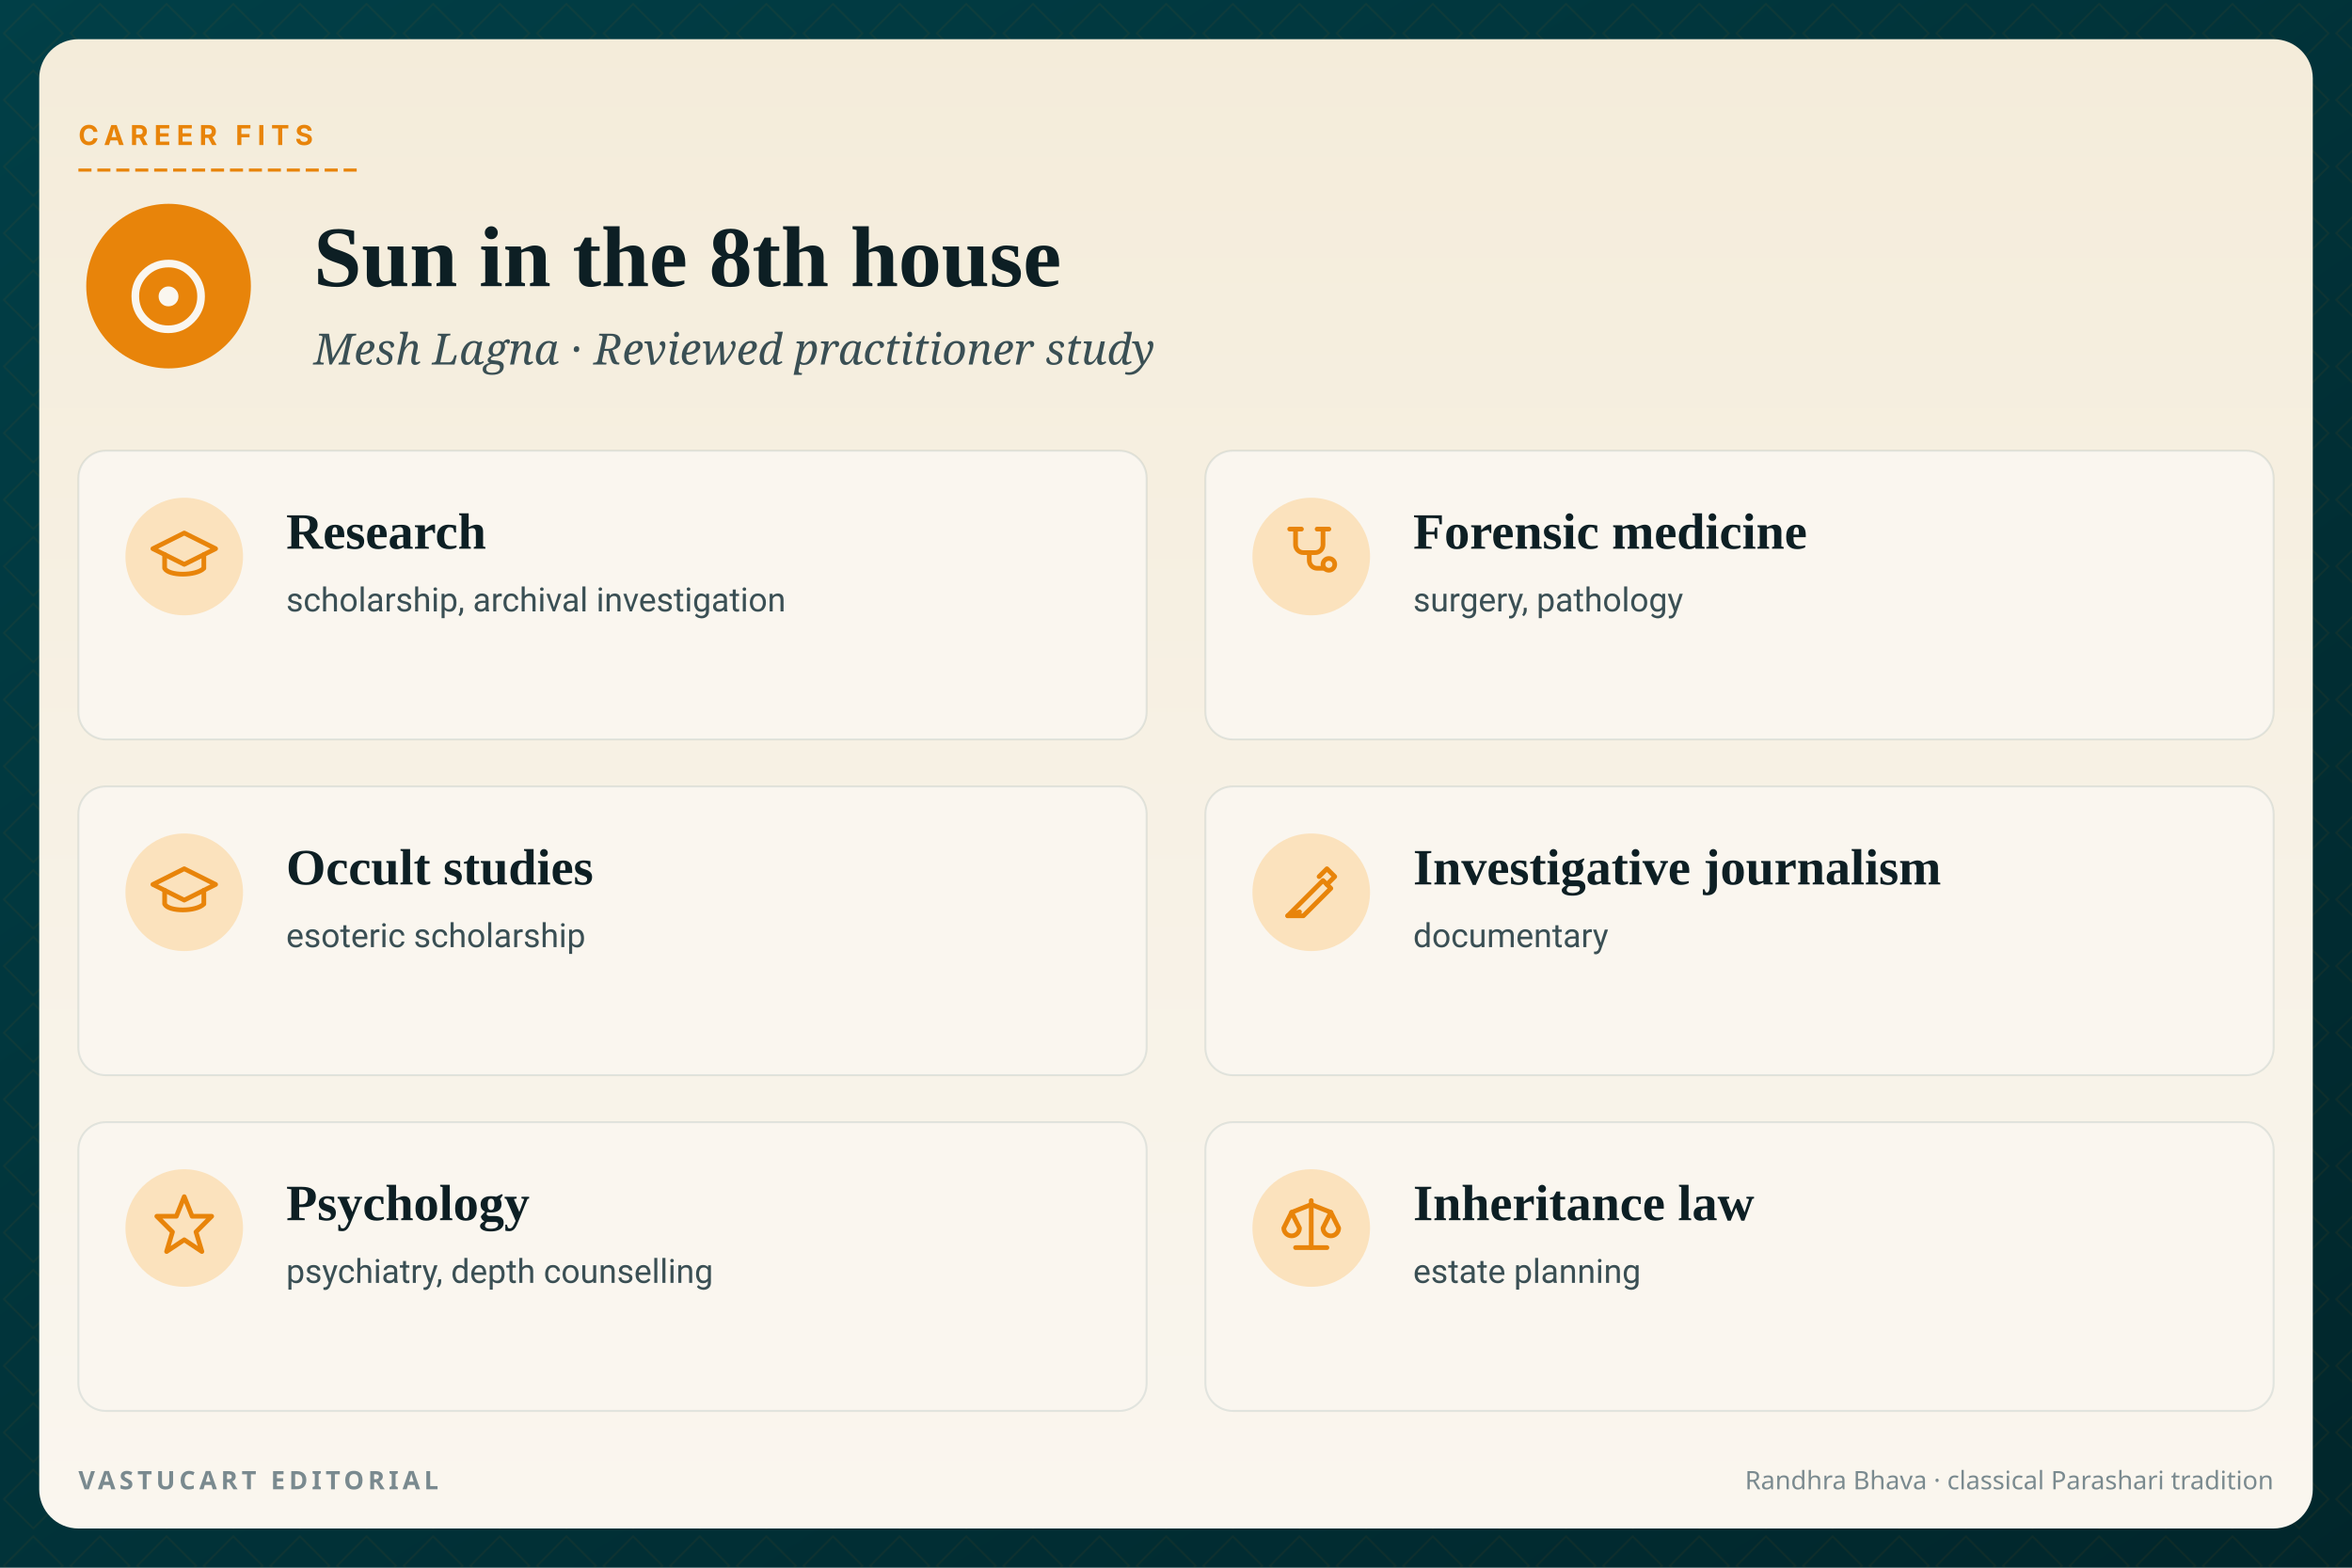
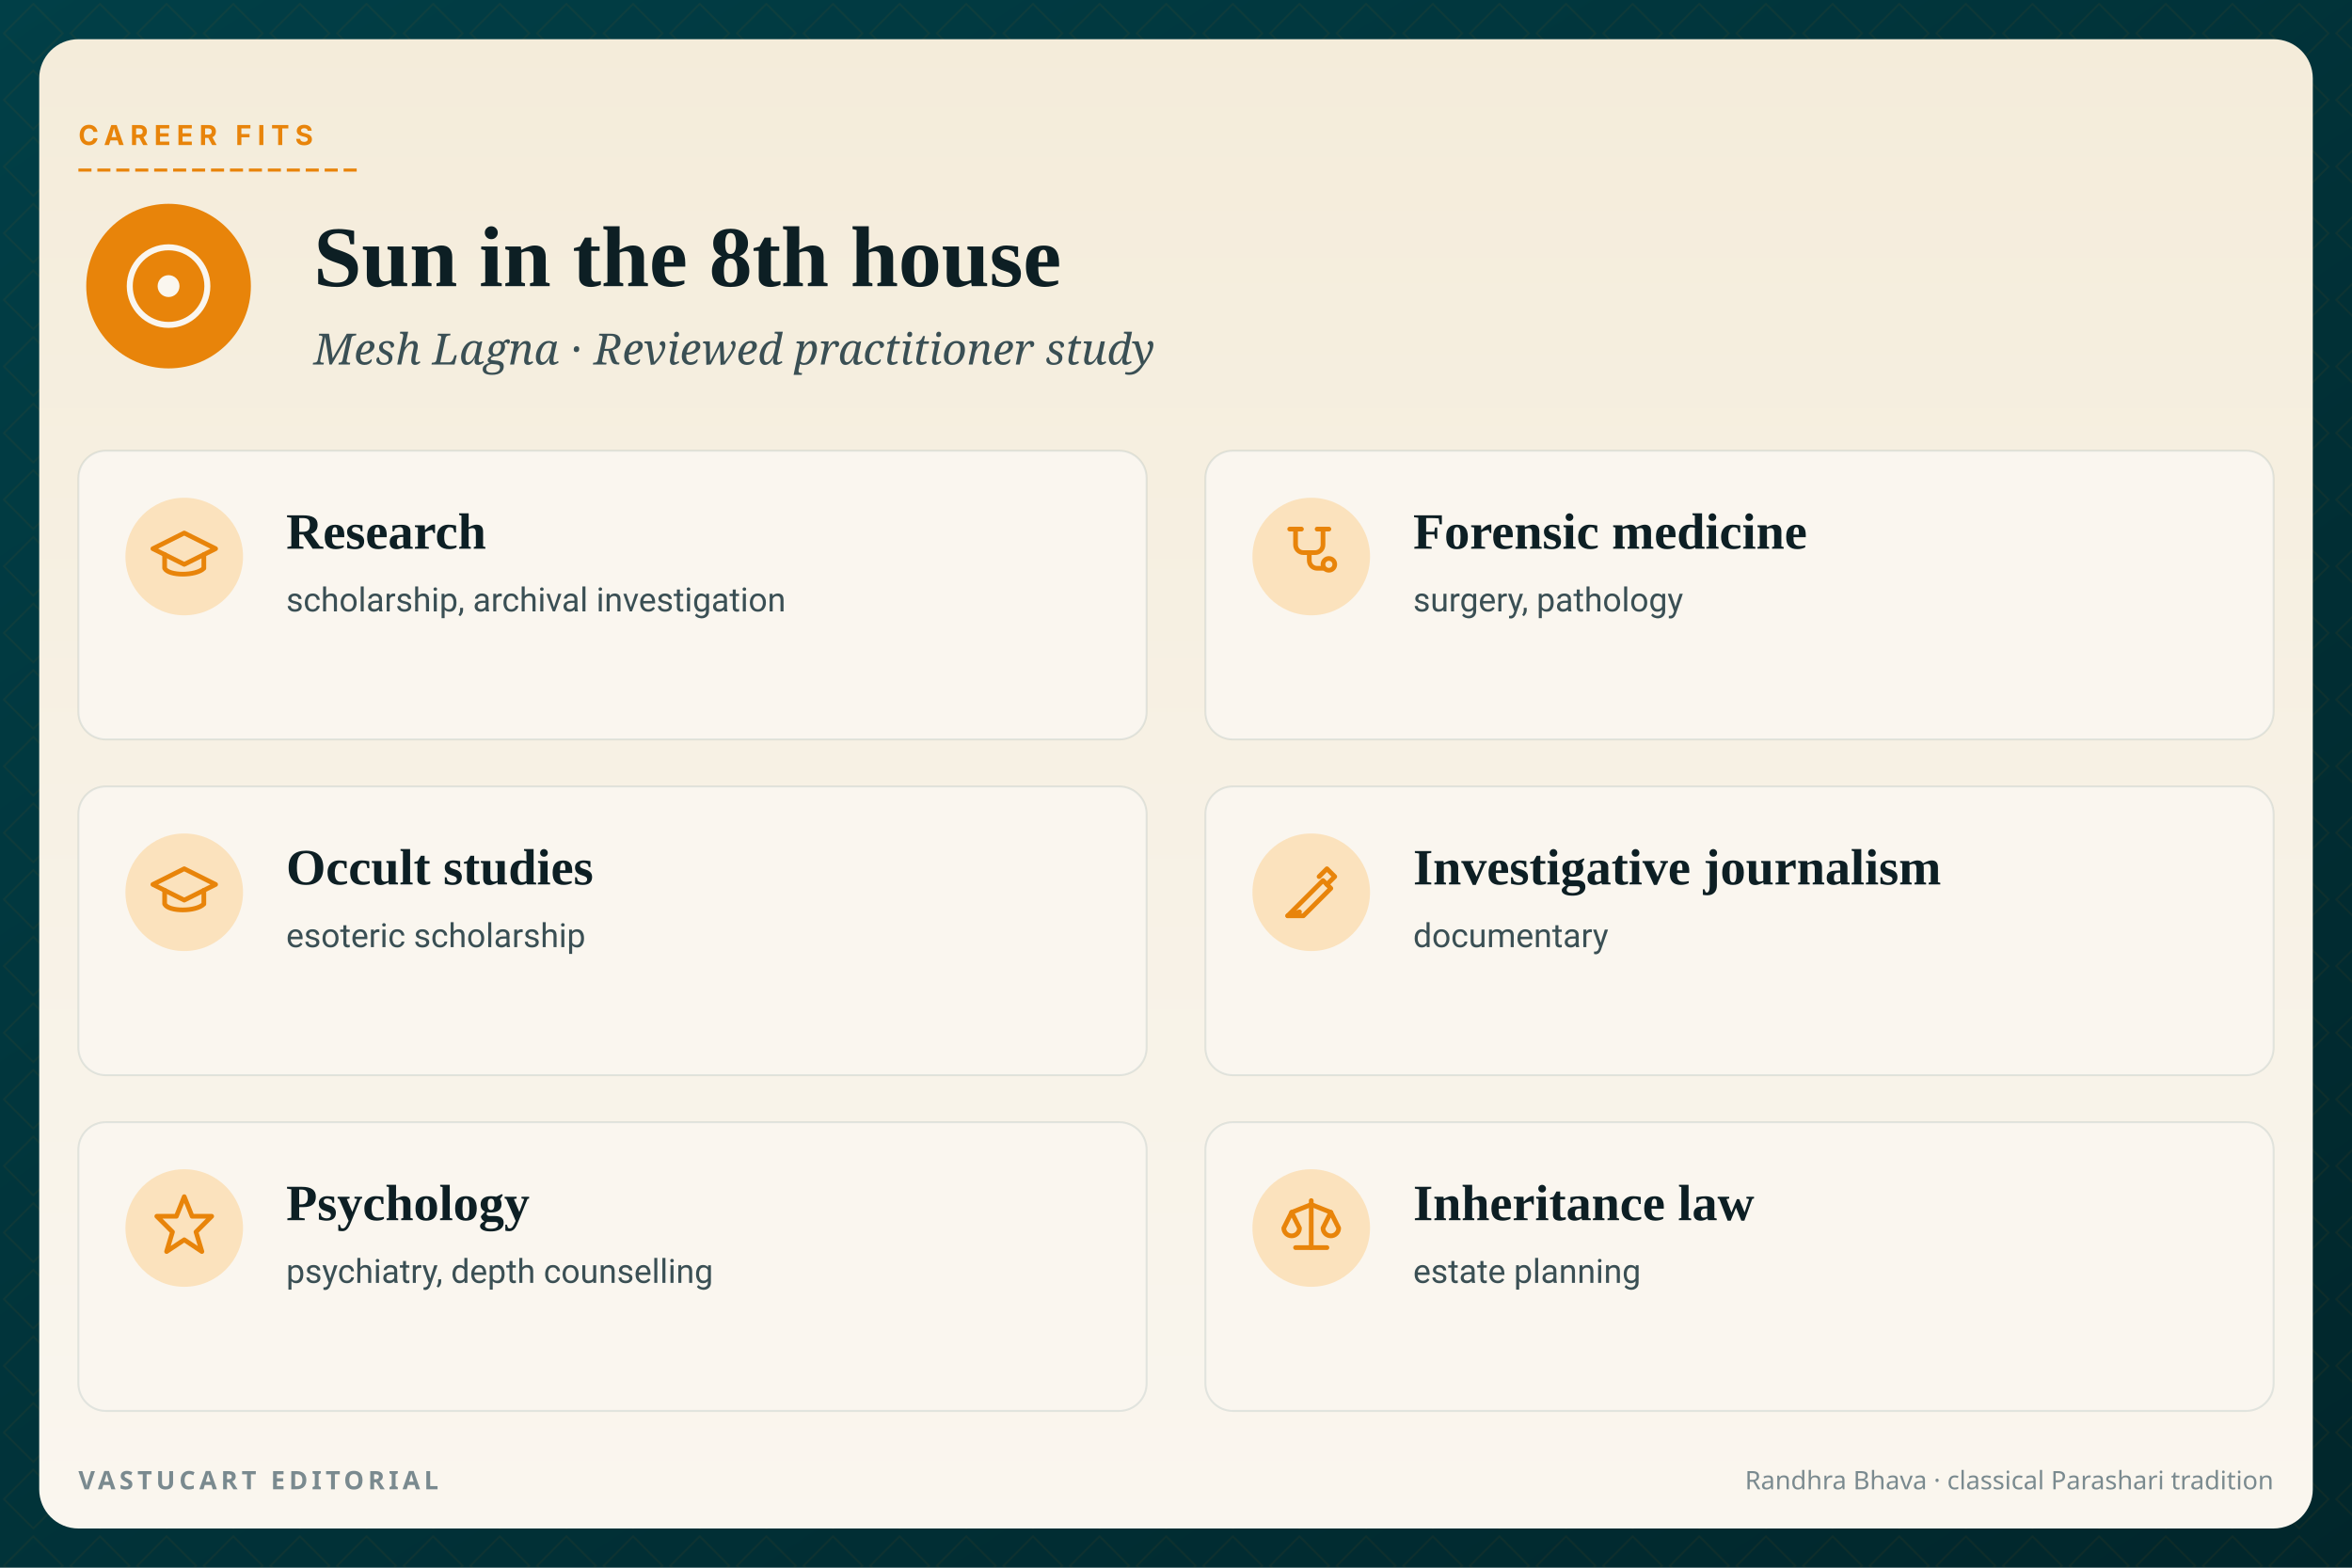
<svg xmlns="http://www.w3.org/2000/svg" viewBox="0 0 1200 800" role="img" aria-label="Sun in 8th house career fits for Mesh Lagna">
  <defs>
    <linearGradient id="bg" x1="0" y1="0" x2="1" y2="1">
      <stop offset="0%" stop-color="#013F47" />
      <stop offset="100%" stop-color="#01262b" />
    </linearGradient>
    <linearGradient id="cardBg" x1="0" y1="0" x2="0" y2="1">
      <stop offset="0%" stop-color="#F4ECDA" />
      <stop offset="100%" stop-color="#faf6ef" />
    </linearGradient>
    <pattern id="diamondPattern" x="0" y="0" width="34" height="34" patternUnits="userSpaceOnUse">
      <path d="M17 2 L32 17 L17 32 L2 17 Z" fill="none" stroke="#e8840a" stroke-opacity="0.06" stroke-width="1" />
    </pattern>
  </defs>
  <rect x="0" y="0" width="1200" height="800" fill="url(#bg)" />
  <rect x="0" y="0" width="1200" height="800" fill="url(#diamondPattern)" />
  <rect x="20" y="20" width="1160" height="760" rx="20" fill="url(#cardBg)" />
  <g>
    <text x="40" y="74" font-family="system-ui, -apple-system, sans-serif" font-size="14" font-weight="700" letter-spacing="3" fill="#e8840a">CAREER FITS</text>
    <text x="40" y="86" font-family="system-ui, -apple-system, sans-serif" font-size="14" font-weight="700" letter-spacing="3" fill="#e8840a">_______________</text>
    <circle cx="86" cy="146" r="42" fill="#e8840a" />
-     <text x="86" y="166" text-anchor="middle" font-family="Georgia, serif" font-size="48" font-weight="700" fill="#faf6ef">☉</text>
+     <g transform="translate(86 146)">
+       <g transform="scale(0.9)">
+         <circle cx="0" cy="0" r="22" stroke="#faf6ef" stroke-width="3.4" stroke-linecap="round" stroke-linejoin="round" fill="none" />
+         <circle cx="0" cy="0" r="4.5" fill="#faf6ef" stroke="#faf6ef" stroke-width="3.4" />
+       </g>
+     </g>
    <text x="160" y="146" font-family="Georgia, 'Times New Roman', serif" font-size="44" font-weight="700" fill="#0d1f24">Sun in the 8th house</text>
    <text x="160" y="186" font-family="Georgia, serif" font-style="italic" font-size="22" fill="#3a4f54">Mesh Lagna · Reviewed practitioner study</text>
  </g>
  <g>
    <rect x="40" y="230" width="545" height="147.333" rx="14" fill="#faf6ef" stroke="rgba(1,63,71,0.10)" stroke-width="1" />
    <circle cx="94" cy="284" r="30" fill="#FBE2BD" />
    <g transform="translate(74 264)" color="#e8840a">
      <g fill="none" stroke="currentColor" stroke-width="2.4" stroke-linecap="round" stroke-linejoin="round">
        <path d="M4 16 L20 8 L36 16 L20 24 Z" />
        <path d="M10 19 V26 c2 4 16 4 20 0 V19" />
      </g>
    </g>
    <text x="146" y="280" font-family="Georgia, 'Times New Roman', serif" font-size="26" font-weight="700" fill="#0d1f24">Research</text>
    <text x="146" y="312" font-family="system-ui, -apple-system, 'Segoe UI', Roboto, sans-serif" font-size="17" fill="#3a4f54">scholarship, archival investigation</text>
  </g>
  <g>
    <rect x="615" y="230" width="545" height="147.333" rx="14" fill="#faf6ef" stroke="rgba(1,63,71,0.10)" stroke-width="1" />
    <circle cx="669" cy="284" r="30" fill="#FBE2BD" />
    <g transform="translate(649 264)" color="#e8840a">
      <g fill="none" stroke="currentColor" stroke-width="2.4" stroke-linecap="round" stroke-linejoin="round">
        <path d="M12 6 V14 a4 4 0 0 0 4 4 H22 a4 4 0 0 0 4 -4 V6" />
        <circle cx="29" cy="24" r="3" />
        <path d="M19 18 V22 a4 4 0 0 0 4 4 H26" />
        <path d="M9 6 L15 6" />
        <path d="M23 6 L29 6" />
      </g>
    </g>
    <text x="721" y="280" font-family="Georgia, 'Times New Roman', serif" font-size="26" font-weight="700" fill="#0d1f24">Forensic medicine</text>
    <text x="721" y="312" font-family="system-ui, -apple-system, 'Segoe UI', Roboto, sans-serif" font-size="17" fill="#3a4f54">surgery, pathology</text>
  </g>
  <g>
    <rect x="40" y="401.333" width="545" height="147.333" rx="14" fill="#faf6ef" stroke="rgba(1,63,71,0.10)" stroke-width="1" />
    <circle cx="94" cy="455.333" r="30" fill="#FBE2BD" />
    <g transform="translate(74 435.3333)" color="#e8840a">
      <g fill="none" stroke="currentColor" stroke-width="2.4" stroke-linecap="round" stroke-linejoin="round">
        <path d="M4 16 L20 8 L36 16 L20 24 Z" />
        <path d="M10 19 V26 c2 4 16 4 20 0 V19" />
      </g>
    </g>
    <text x="146" y="451.333" font-family="Georgia, 'Times New Roman', serif" font-size="26" font-weight="700" fill="#0d1f24">Occult studies</text>
    <text x="146" y="483.333" font-family="system-ui, -apple-system, 'Segoe UI', Roboto, sans-serif" font-size="17" fill="#3a4f54">esoteric scholarship</text>
  </g>
  <g>
    <rect x="615" y="401.333" width="545" height="147.333" rx="14" fill="#faf6ef" stroke="rgba(1,63,71,0.10)" stroke-width="1" />
    <circle cx="669" cy="455.333" r="30" fill="#FBE2BD" />
    <g transform="translate(649 435.3333)" color="#e8840a">
      <g fill="none" stroke="currentColor" stroke-width="2.4" stroke-linecap="round" stroke-linejoin="round">
        <path d="M8 32 L12 28 L26 14 L30 18 L16 32 Z" />
        <path d="M24 12 L28 8 L32 12 L28 16" />
        <path d="M8 32 L14 30" />
      </g>
    </g>
    <text x="721" y="451.333" font-family="Georgia, 'Times New Roman', serif" font-size="26" font-weight="700" fill="#0d1f24">Investigative journalism</text>
    <text x="721" y="483.333" font-family="system-ui, -apple-system, 'Segoe UI', Roboto, sans-serif" font-size="17" fill="#3a4f54">documentary</text>
  </g>
  <g>
    <rect x="40" y="572.667" width="545" height="147.333" rx="14" fill="#faf6ef" stroke="rgba(1,63,71,0.10)" stroke-width="1" />
    <circle cx="94" cy="626.667" r="30" fill="#FBE2BD" />
    <g transform="translate(74 606.6667)" color="#e8840a">
      <g fill="none" stroke="currentColor" stroke-width="2.4" stroke-linecap="round" stroke-linejoin="round">
        <path d="M20 4 L24 14 L34 14 L26 22 L29 32 L20 26 L11 32 L14 22 L6 14 L16 14 Z" />
      </g>
    </g>
    <text x="146" y="622.667" font-family="Georgia, 'Times New Roman', serif" font-size="26" font-weight="700" fill="#0d1f24">Psychology</text>
    <text x="146" y="654.667" font-family="system-ui, -apple-system, 'Segoe UI', Roboto, sans-serif" font-size="17" fill="#3a4f54">psychiatry, depth counselling</text>
  </g>
  <g>
    <rect x="615" y="572.667" width="545" height="147.333" rx="14" fill="#faf6ef" stroke="rgba(1,63,71,0.10)" stroke-width="1" />
    <circle cx="669" cy="626.667" r="30" fill="#FBE2BD" />
    <g transform="translate(649 606.6667)" color="#e8840a">
      <g fill="none" stroke="currentColor" stroke-width="2.4" stroke-linecap="round" stroke-linejoin="round">
        <path d="M20 6 L20 30" />
        <path d="M12 30 L28 30" />
        <path d="M10 12 L20 8 L30 12" />
        <path d="M6 20 a4 4 0 0 0 8 0 L10 12 Z" />
        <path d="M26 20 a4 4 0 0 0 8 0 L30 12 Z" />
      </g>
    </g>
    <text x="721" y="622.667" font-family="Georgia, 'Times New Roman', serif" font-size="26" font-weight="700" fill="#0d1f24">Inheritance law</text>
    <text x="721" y="654.667" font-family="system-ui, -apple-system, 'Segoe UI', Roboto, sans-serif" font-size="17" fill="#3a4f54">estate planning</text>
  </g>
  <text x="40" y="760" font-family="system-ui, sans-serif" font-size="13" font-weight="600" letter-spacing="2" fill="#7a8a8f">VASTUCART EDITORIAL</text>
  <text x="1160" y="760" text-anchor="end" font-family="system-ui, sans-serif" font-size="13" fill="#7a8a8f">Randhra Bhava · classical Parashari tradition</text>
</svg>
